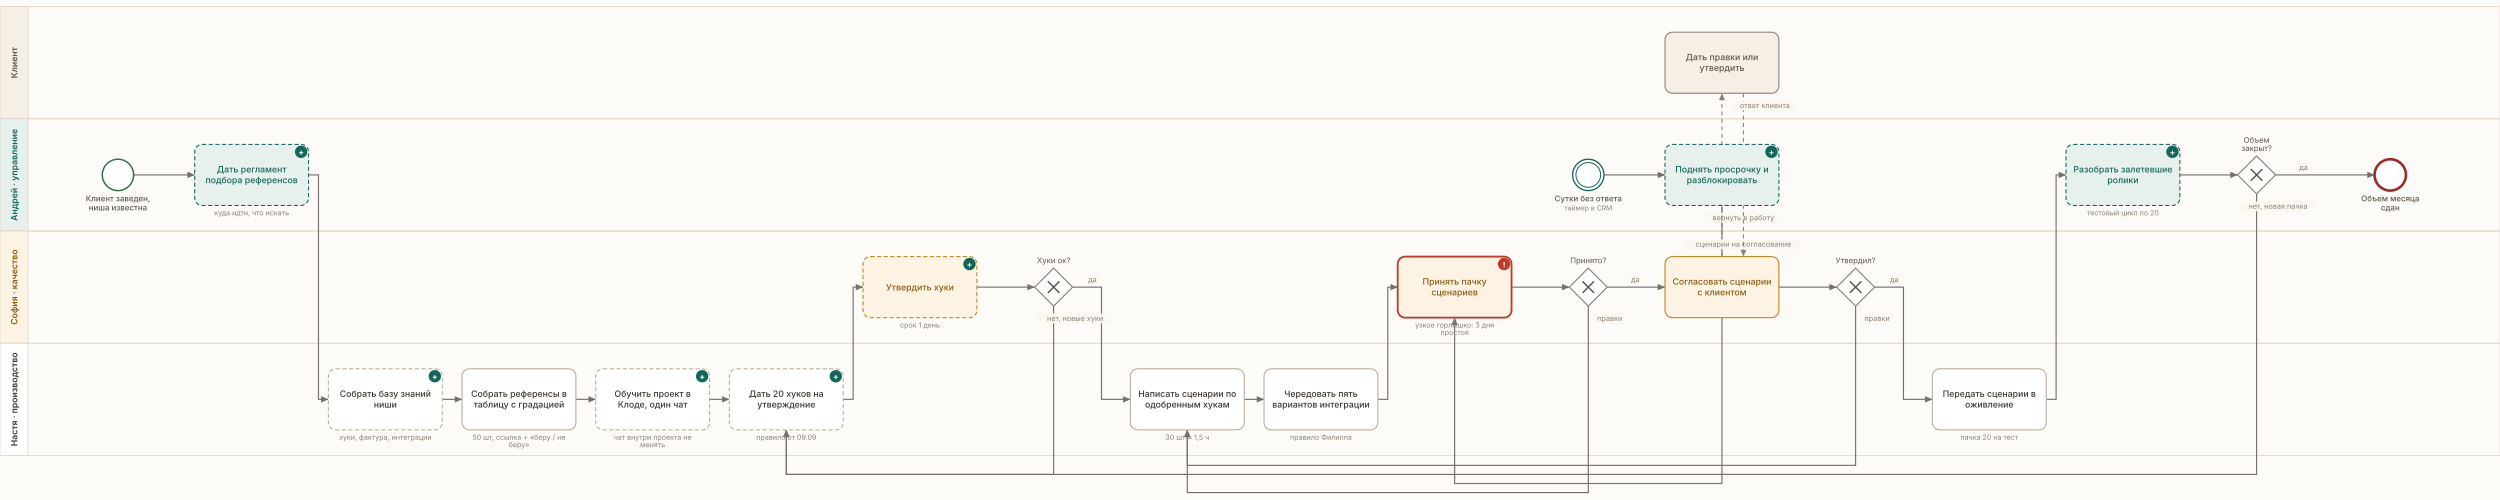
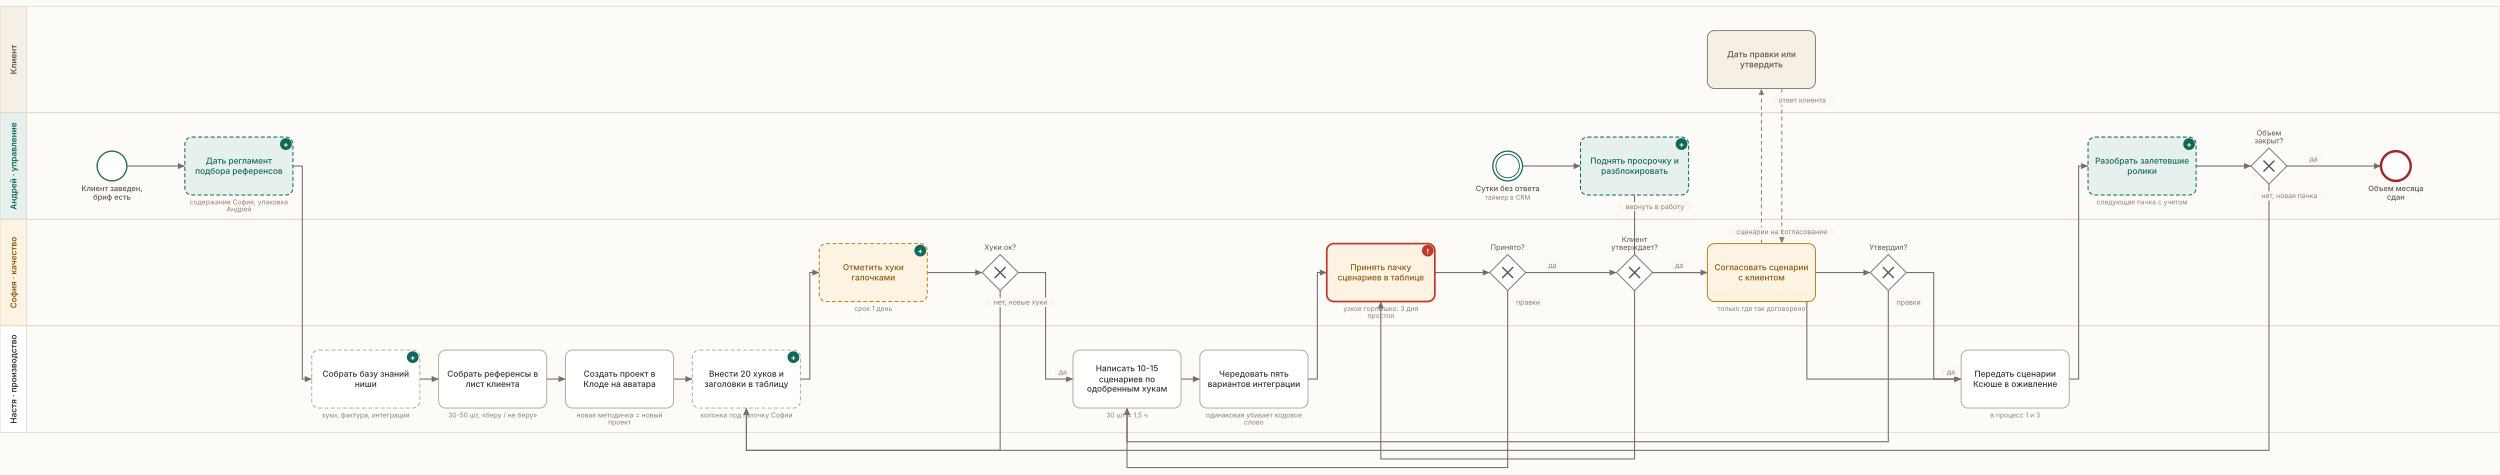
- <svg xmlns="http://www.w3.org/2000/svg" viewBox="0 0 3030 606" width="3030" height="606" font-family="Golos Text, -apple-system, system-ui, sans-serif" role="img">
+ <svg xmlns="http://www.w3.org/2000/svg" viewBox="0 0 3192 606" width="3192" height="606" font-family="Golos Text, -apple-system, system-ui, sans-serif" role="img">
  <defs>
    <marker id="arr" viewBox="0 0 10 10" refX="9" refY="5" markerWidth="7" markerHeight="7" orient="auto-start-reverse">
      <path d="M0 1 L9 5 L0 9 z" fill="#77706A" />
    </marker>
    <marker id="arrM" viewBox="0 0 10 10" refX="9" refY="5" markerWidth="7" markerHeight="7" orient="auto-start-reverse">
      <path d="M0 1 L9 5 L0 9 z" fill="#8C8177" />
    </marker>
  </defs>
-   <rect x="0" y="0" width="3030" height="606" fill="#FDFBF7" />
-   <rect x="0" y="8" width="3030" height="136" fill="none" stroke="#E1D7C8" stroke-width="1" />
+   <rect x="0" y="0" width="3192" height="606" fill="#FDFBF7" />
+   <rect x="0" y="8" width="3192" height="136" fill="none" stroke="#E1D7C8" stroke-width="1" />
  <rect x="0" y="8" width="34" height="136" fill="#F5EFE6" stroke="#E1D7C8" />
  <text transform="translate(21.0,76.0) rotate(-90)" text-anchor="middle" font-size="10.5" font-weight="600" fill="#5D554C">Клиент</text>
-   <rect x="0" y="144" width="3030" height="136" fill="none" stroke="#E1D7C8" stroke-width="1" />
+   <rect x="0" y="144" width="3192" height="136" fill="none" stroke="#E1D7C8" stroke-width="1" />
  <rect x="0" y="144" width="34" height="136" fill="#E6F0ED" stroke="#E1D7C8" />
  <text transform="translate(21.0,212.0) rotate(-90)" text-anchor="middle" font-size="10.5" font-weight="600" fill="#12665A">Андрей · управление</text>
-   <rect x="0" y="280" width="3030" height="136" fill="none" stroke="#E1D7C8" stroke-width="1" />
+   <rect x="0" y="280" width="3192" height="136" fill="none" stroke="#E1D7C8" stroke-width="1" />
  <rect x="0" y="280" width="34" height="136" fill="#FDF3E2" stroke="#E1D7C8" />
  <text transform="translate(21.0,348.0) rotate(-90)" text-anchor="middle" font-size="10.5" font-weight="600" fill="#8A5A0F">София · качество</text>
-   <rect x="0" y="416" width="3030" height="136" fill="none" stroke="#E1D7C8" stroke-width="1" />
+   <rect x="0" y="416" width="3192" height="136" fill="none" stroke="#E1D7C8" stroke-width="1" />
  <rect x="0" y="416" width="34" height="136" fill="#FFFFFF" stroke="#E1D7C8" />
  <text transform="translate(21.0,484.0) rotate(-90)" text-anchor="middle" font-size="10.5" font-weight="600" fill="#3A342D">Настя · производство</text>
  <path d="M162 212 L236 212" fill="none" stroke="#77706A" stroke-width="1.4" marker-end="url(#arr)" />
  <path d="M374 212 L386 212 L386 484 L398 484" fill="none" stroke="#77706A" stroke-width="1.4" marker-end="url(#arr)" />
  <path d="M536 484 L560 484" fill="none" stroke="#77706A" stroke-width="1.4" marker-end="url(#arr)" />
  <path d="M698 484 L722 484" fill="none" stroke="#77706A" stroke-width="1.4" marker-end="url(#arr)" />
  <path d="M860 484 L884 484" fill="none" stroke="#77706A" stroke-width="1.4" marker-end="url(#arr)" />
  <path d="M1022 484 L1034 484 L1034 348 L1046 348" fill="none" stroke="#77706A" stroke-width="1.4" marker-end="url(#arr)" />
  <path d="M1184 348 L1254 348" fill="none" stroke="#77706A" stroke-width="1.4" marker-end="url(#arr)" />
  <path d="M1300 348 L1335 348 L1335 484 L1370 484" fill="none" stroke="#77706A" stroke-width="1.4" marker-end="url(#arr)" />
-   <rect x="1314" y="333" width="19" height="12" rx="3" fill="#FBF7F1" opacity=".92" />
-   <text x="1324" y="342" text-anchor="middle" font-size="8.8" fill="#8C8177">да</text>
+   <rect x="1347" y="469" width="19" height="12" rx="3" fill="#FBF7F1" opacity=".92" />
+   <text x="1357" y="478" text-anchor="middle" font-size="8.8" fill="#8C8177">да</text>
  <path d="M1277 371 L1277 575 L953 575 L953 521" fill="none" stroke="#77706A" stroke-width="1.4" marker-end="url(#arr)" />
  <rect x="1258" y="380" width="89" height="12" rx="3" fill="#FBF7F1" opacity=".92" />
  <text x="1303" y="389" text-anchor="middle" font-size="8.8" fill="#8C8177">нет, новые хуки</text>
  <path d="M1508 484 L1532 484" fill="none" stroke="#77706A" stroke-width="1.4" marker-end="url(#arr)" />
  <path d="M1670 484 L1682 484 L1682 348 L1694 348" fill="none" stroke="#77706A" stroke-width="1.4" marker-end="url(#arr)" />
  <path d="M1832 348 L1902 348" fill="none" stroke="#77706A" stroke-width="1.4" marker-end="url(#arr)" />
  <path d="M1944 212 L2018 212" fill="none" stroke="#77706A" stroke-width="1.4" marker-end="url(#arr)" />
  <path d="M2087 249 L2087 586 L1763 586 L1763 385" fill="none" stroke="#77706A" stroke-width="1.4" marker-end="url(#arr)" />
  <rect x="2066" y="258" width="94" height="12" rx="3" fill="#FBF7F1" opacity=".92" />
  <text x="2113" y="267" text-anchor="middle" font-size="8.8" fill="#8C8177">вернуть в работу</text>
-   <path d="M1948 348 L2018 348" fill="none" stroke="#77706A" stroke-width="1.4" marker-end="url(#arr)" />
+   <path d="M1948 348 L2064 348" fill="none" stroke="#77706A" stroke-width="1.4" marker-end="url(#arr)" />
  <rect x="1973" y="333" width="19" height="12" rx="3" fill="#FBF7F1" opacity=".92" />
  <text x="1982" y="342" text-anchor="middle" font-size="8.8" fill="#8C8177">да</text>
  <path d="M1925 371 L1925 597 L1439 597 L1439 521" fill="none" stroke="#77706A" stroke-width="1.4" marker-end="url(#arr)" />
  <rect x="1931" y="380" width="40" height="12" rx="3" fill="#FBF7F1" opacity=".92" />
  <text x="1951" y="389" text-anchor="middle" font-size="8.8" fill="#8C8177">правки</text>
-   <path d="M2156 348 L2226 348" fill="none" stroke="#77706A" stroke-width="1.4" marker-end="url(#arr)" />
-   <path d="M2272 348 L2307 348 L2307 484 L2342 484" fill="none" stroke="#77706A" stroke-width="1.4" marker-end="url(#arr)" />
-   <rect x="2286" y="333" width="19" height="12" rx="3" fill="#FBF7F1" opacity=".92" />
-   <text x="2296" y="342" text-anchor="middle" font-size="8.8" fill="#8C8177">да</text>
-   <path d="M2249 371 L2249 564 L1439 564 L1439 521" fill="none" stroke="#77706A" stroke-width="1.4" marker-end="url(#arr)" />
-   <rect x="2255" y="380" width="40" height="12" rx="3" fill="#FBF7F1" opacity=".92" />
-   <text x="2275" y="389" text-anchor="middle" font-size="8.8" fill="#8C8177">правки</text>
-   <path d="M2480 484 L2492 484 L2492 212 L2504 212" fill="none" stroke="#77706A" stroke-width="1.4" marker-end="url(#arr)" />
-   <path d="M2642 212 L2712 212" fill="none" stroke="#77706A" stroke-width="1.4" marker-end="url(#arr)" />
-   <path d="M2758 212 L2878 212" fill="none" stroke="#77706A" stroke-width="1.4" marker-end="url(#arr)" />
-   <rect x="2783" y="197" width="19" height="12" rx="3" fill="#FBF7F1" opacity=".92" />
-   <text x="2792" y="206" text-anchor="middle" font-size="8.8" fill="#8C8177">да</text>
-   <path d="M2735 235 L2735 575 L953 575 L953 521" fill="none" stroke="#77706A" stroke-width="1.4" marker-end="url(#arr)" />
-   <rect x="2714" y="244" width="94" height="12" rx="3" fill="#FBF7F1" opacity=".92" />
-   <text x="2761" y="253" text-anchor="middle" font-size="8.8" fill="#8C8177">нет, новая пачка</text>
-   <path d="M2087 311 L2087 113" fill="none" stroke="#8C8177" stroke-width="1.3" stroke-dasharray="5 4" marker-end="url(#arrM)" />
-   <rect x="2044" y="290" width="138" height="12" rx="3" fill="#FBF7F1" opacity=".92" />
-   <text x="2113" y="299" text-anchor="middle" font-size="8.8" fill="#8C8177">сценарии на согласование</text>
-   <path d="M2113 113 L2113 311" fill="none" stroke="#8C8177" stroke-width="1.3" stroke-dasharray="5 4" marker-end="url(#arrM)" />
-   <rect x="2100" y="122" width="78" height="12" rx="3" fill="#FBF7F1" opacity=".92" />
-   <text x="2139" y="131" text-anchor="middle" font-size="8.8" fill="#8C8177">ответ клиента</text>
+   <path d="M2110 348 L2180 348" fill="none" stroke="#77706A" stroke-width="1.4" marker-end="url(#arr)" />
+   <rect x="2135" y="333" width="19" height="12" rx="3" fill="#FBF7F1" opacity=".92" />
+   <text x="2144" y="342" text-anchor="middle" font-size="8.8" fill="#8C8177">да</text>
+   <path d="M2110 348 L2307 348 L2307 484 L2504 484" fill="none" stroke="#77706A" stroke-width="1.4" marker-end="url(#arr)" />
+   <rect x="2476" y="469" width="24" height="12" rx="3" fill="#FBF7F1" opacity=".92" />
+   <text x="2488" y="478" text-anchor="middle" font-size="8.8" fill="#8C8177">нет</text>
+   <path d="M2318 348 L2388 348" fill="none" stroke="#77706A" stroke-width="1.4" marker-end="url(#arr)" />
+   <path d="M2434 348 L2469 348 L2469 484 L2504 484" fill="none" stroke="#77706A" stroke-width="1.4" marker-end="url(#arr)" />
+   <rect x="2481" y="469" width="19" height="12" rx="3" fill="#FBF7F1" opacity=".92" />
+   <text x="2491" y="478" text-anchor="middle" font-size="8.8" fill="#8C8177">да</text>
+   <path d="M2411 371 L2411 564 L1439 564 L1439 521" fill="none" stroke="#77706A" stroke-width="1.4" marker-end="url(#arr)" />
+   <rect x="2417" y="380" width="40" height="12" rx="3" fill="#FBF7F1" opacity=".92" />
+   <text x="2437" y="389" text-anchor="middle" font-size="8.8" fill="#8C8177">правки</text>
+   <path d="M2642 484 L2654 484 L2654 212 L2666 212" fill="none" stroke="#77706A" stroke-width="1.4" marker-end="url(#arr)" />
+   <path d="M2804 212 L2874 212" fill="none" stroke="#77706A" stroke-width="1.4" marker-end="url(#arr)" />
+   <path d="M2920 212 L3040 212" fill="none" stroke="#77706A" stroke-width="1.4" marker-end="url(#arr)" />
+   <rect x="2945" y="197" width="19" height="12" rx="3" fill="#FBF7F1" opacity=".92" />
+   <text x="2954" y="206" text-anchor="middle" font-size="8.8" fill="#8C8177">да</text>
+   <path d="M2897 235 L2897 575 L953 575 L953 521" fill="none" stroke="#77706A" stroke-width="1.4" marker-end="url(#arr)" />
+   <rect x="2876" y="244" width="94" height="12" rx="3" fill="#FBF7F1" opacity=".92" />
+   <text x="2923" y="253" text-anchor="middle" font-size="8.8" fill="#8C8177">нет, новая пачка</text>
+   <path d="M2249 311 L2249 113" fill="none" stroke="#8C8177" stroke-width="1.3" stroke-dasharray="5 4" marker-end="url(#arrM)" />
+   <rect x="2206" y="290" width="138" height="12" rx="3" fill="#FBF7F1" opacity=".92" />
+   <text x="2275" y="299" text-anchor="middle" font-size="8.8" fill="#8C8177">сценарии на согласование</text>
+   <path d="M2275 113 L2275 311" fill="none" stroke="#8C8177" stroke-width="1.3" stroke-dasharray="5 4" marker-end="url(#arrM)" />
+   <rect x="2262" y="122" width="78" height="12" rx="3" fill="#FBF7F1" opacity=".92" />
+   <text x="2301" y="131" text-anchor="middle" font-size="8.8" fill="#8C8177">ответ клиента</text>
  <circle cx="143" cy="212" r="19" fill="#fff" stroke="#2F6F4F" stroke-width="1.8" />
  <text x="143" y="244" text-anchor="middle" font-size="9.6" fill="#5D554C" font-weight="500">Клиент заведен,</text>
-   <text x="143" y="255" text-anchor="middle" font-size="9.6" fill="#5D554C" font-weight="500">ниша известна</text>
+   <text x="143" y="255" text-anchor="middle" font-size="9.6" fill="#5D554C" font-weight="500">бриф есть</text>
  <g class="nd" data-id="task-reglament">
    <rect x="236" y="175" width="138" height="74" rx="9" fill="#E6F0ED" stroke="#12665A" stroke-width="1.3" stroke-dasharray="5 3" />
    <text x="305" y="209" text-anchor="middle" font-size="10.6" fill="#12665A" font-weight="500">Дать регламент</text>
    <text x="305" y="222" text-anchor="middle" font-size="10.6" fill="#12665A" font-weight="500">подбора референсов</text>
-     <text x="305" y="261" text-anchor="middle" font-size="8.6" fill="#8C8177">куда идти, что искать</text>
+     <text x="305" y="261" text-anchor="middle" font-size="8.6" fill="#8C8177">содержание София, упаковка</text>
+     <text x="305" y="270" text-anchor="middle" font-size="8.6" fill="#8C8177">Андрей</text>
    <circle cx="365" cy="184" r="7.5" fill="#12665A" />
    <text x="365" y="188" text-anchor="middle" font-size="10" fill="#fff" font-weight="700">+</text>
  </g>
  <g class="nd" data-id="task-baza">
    <rect x="398" y="447" width="138" height="74" rx="9" fill="#FFFFFF" stroke="#B9AC99" stroke-width="1.3" stroke-dasharray="5 3" />
    <text x="467" y="481" text-anchor="middle" font-size="10.6" fill="#3A342D" font-weight="500">Собрать базу знаний</text>
    <text x="467" y="494" text-anchor="middle" font-size="10.6" fill="#3A342D" font-weight="500">ниши</text>
    <text x="467" y="533" text-anchor="middle" font-size="8.6" fill="#8C8177">хуки, фактура, интеграции</text>
    <circle cx="527" cy="456" r="7.5" fill="#12665A" />
    <text x="527" y="460" text-anchor="middle" font-size="10" fill="#fff" font-weight="700">+</text>
  </g>
  <g class="nd" data-id="task-ref">
    <rect x="560" y="447" width="138" height="74" rx="9" fill="#FFFFFF" stroke="#B9AC99" stroke-width="1.3" />
    <text x="629" y="481" text-anchor="middle" font-size="10.6" fill="#3A342D" font-weight="500">Собрать референсы в</text>
-     <text x="629" y="494" text-anchor="middle" font-size="10.6" fill="#3A342D" font-weight="500">таблицу с градацией</text>
-     <text x="629" y="533" text-anchor="middle" font-size="8.6" fill="#8C8177">50 шт, ссылка + «беру / не</text>
-     <text x="629" y="542" text-anchor="middle" font-size="8.6" fill="#8C8177">беру»</text>
+     <text x="629" y="494" text-anchor="middle" font-size="10.6" fill="#3A342D" font-weight="500">лист клиента</text>
+     <text x="629" y="533" text-anchor="middle" font-size="8.6" fill="#8C8177">30-50 шт, «беру / не беру»</text>
  </g>
  <g class="nd" data-id="task-klod">
-     <rect x="722" y="447" width="138" height="74" rx="9" fill="#FFFFFF" stroke="#B9AC99" stroke-width="1.3" stroke-dasharray="5 3" />
-     <text x="791" y="481" text-anchor="middle" font-size="10.6" fill="#3A342D" font-weight="500">Обучить проект в</text>
-     <text x="791" y="494" text-anchor="middle" font-size="10.6" fill="#3A342D" font-weight="500">Клоде, один чат</text>
-     <text x="791" y="533" text-anchor="middle" font-size="8.6" fill="#8C8177">чат внутри проекта не</text>
-     <text x="791" y="542" text-anchor="middle" font-size="8.6" fill="#8C8177">менять</text>
-     <circle cx="851" cy="456" r="7.5" fill="#12665A" />
-     <text x="851" y="460" text-anchor="middle" font-size="10" fill="#fff" font-weight="700">+</text>
+     <rect x="722" y="447" width="138" height="74" rx="9" fill="#FFFFFF" stroke="#B9AC99" stroke-width="1.3" />
+     <text x="791" y="481" text-anchor="middle" font-size="10.6" fill="#3A342D" font-weight="500">Создать проект в</text>
+     <text x="791" y="494" text-anchor="middle" font-size="10.6" fill="#3A342D" font-weight="500">Клоде на аватара</text>
+     <text x="791" y="533" text-anchor="middle" font-size="8.6" fill="#8C8177">новая методичка = новый</text>
+     <text x="791" y="542" text-anchor="middle" font-size="8.6" fill="#8C8177">проект</text>
  </g>
  <g class="nd" data-id="task-hooks">
    <rect x="884" y="447" width="138" height="74" rx="9" fill="#FFFFFF" stroke="#B9AC99" stroke-width="1.3" stroke-dasharray="5 3" />
-     <text x="953" y="481" text-anchor="middle" font-size="10.6" fill="#3A342D" font-weight="500">Дать 20 хуков на</text>
-     <text x="953" y="494" text-anchor="middle" font-size="10.6" fill="#3A342D" font-weight="500">утверждение</text>
-     <text x="953" y="533" text-anchor="middle" font-size="8.6" fill="#8C8177">правило от 09.09</text>
+     <text x="953" y="481" text-anchor="middle" font-size="10.6" fill="#3A342D" font-weight="500">Внести 20 хуков и</text>
+     <text x="953" y="494" text-anchor="middle" font-size="10.6" fill="#3A342D" font-weight="500">заголовки в таблицу</text>
+     <text x="953" y="533" text-anchor="middle" font-size="8.6" fill="#8C8177">колонка под галочку Софии</text>
    <circle cx="1013" cy="456" r="7.5" fill="#12665A" />
    <text x="1013" y="460" text-anchor="middle" font-size="10" fill="#fff" font-weight="700">+</text>
  </g>
  <g class="nd" data-id="task-ok-hooks">
    <rect x="1046" y="311" width="138" height="74" rx="9" fill="#FDF3E2" stroke="#C08417" stroke-width="1.3" stroke-dasharray="5 3" />
-     <text x="1115" y="352" text-anchor="middle" font-size="10.6" fill="#8A5A0F" font-weight="500">Утвердить хуки</text>
+     <text x="1115" y="345" text-anchor="middle" font-size="10.6" fill="#8A5A0F" font-weight="500">Отметить хуки</text>
+     <text x="1115" y="358" text-anchor="middle" font-size="10.6" fill="#8A5A0F" font-weight="500">галочками</text>
    <text x="1115" y="397" text-anchor="middle" font-size="8.6" fill="#8C8177">срок 1 день</text>
    <circle cx="1175" cy="320" r="7.5" fill="#12665A" />
    <text x="1175" y="324" text-anchor="middle" font-size="10" fill="#fff" font-weight="700">+</text>
  </g>
  <polygon points="1277,325 1300,348 1277,371 1254,348" fill="#fff" stroke="#8C8177" stroke-width="1.4" />
  <path d="M1270 341 L1284 355 M1284 341 L1270 355" stroke="#5D554C" stroke-width="1.8" />
  <text x="1277" y="319" text-anchor="middle" font-size="9.4" fill="#5D554C">Хуки ок?</text>
  <g class="nd" data-id="task-scen">
    <rect x="1370" y="447" width="138" height="74" rx="9" fill="#FFFFFF" stroke="#B9AC99" stroke-width="1.3" />
-     <text x="1439" y="481" text-anchor="middle" font-size="10.6" fill="#3A342D" font-weight="500">Написать сценарии по</text>
-     <text x="1439" y="494" text-anchor="middle" font-size="10.6" fill="#3A342D" font-weight="500">одобренным хукам</text>
+     <text x="1439" y="474" text-anchor="middle" font-size="10.6" fill="#3A342D" font-weight="500">Написать 10-15</text>
+     <text x="1439" y="488" text-anchor="middle" font-size="10.6" fill="#3A342D" font-weight="500">сценариев по</text>
+     <text x="1439" y="500" text-anchor="middle" font-size="10.6" fill="#3A342D" font-weight="500">одобренным хукам</text>
    <text x="1439" y="533" text-anchor="middle" font-size="8.6" fill="#8C8177">30 шт ≈ 1,5 ч</text>
  </g>
  <g class="nd" data-id="task-integr">
    <rect x="1532" y="447" width="138" height="74" rx="9" fill="#FFFFFF" stroke="#B9AC99" stroke-width="1.3" />
    <text x="1601" y="481" text-anchor="middle" font-size="10.6" fill="#3A342D" font-weight="500">Чередовать пять</text>
    <text x="1601" y="494" text-anchor="middle" font-size="10.6" fill="#3A342D" font-weight="500">вариантов интеграции</text>
-     <text x="1601" y="533" text-anchor="middle" font-size="8.6" fill="#8C8177">правило Филиппа</text>
+     <text x="1601" y="533" text-anchor="middle" font-size="8.6" fill="#8C8177">одинаковая убивает кодовое</text>
+     <text x="1601" y="542" text-anchor="middle" font-size="8.6" fill="#8C8177">слово</text>
  </g>
  <g class="nd" data-id="task-priemka">
    <rect x="1694" y="311" width="138" height="74" rx="9" fill="#FDF3E2" stroke="#C0392B" stroke-width="2.2" />
    <text x="1763" y="345" text-anchor="middle" font-size="10.6" fill="#8A5A0F" font-weight="500">Принять пачку</text>
-     <text x="1763" y="358" text-anchor="middle" font-size="10.6" fill="#8A5A0F" font-weight="500">сценариев</text>
+     <text x="1763" y="358" text-anchor="middle" font-size="10.6" fill="#8A5A0F" font-weight="500">сценариев в таблице</text>
    <text x="1763" y="397" text-anchor="middle" font-size="8.6" fill="#8C8177">узкое горлышко: 3 дня</text>
    <text x="1763" y="406" text-anchor="middle" font-size="8.6" fill="#8C8177">простоя</text>
    <circle cx="1823" cy="320" r="7.5" fill="#C0392B" />
    <text x="1823" y="324" text-anchor="middle" font-size="9" fill="#fff" font-weight="700">!</text>
  </g>
  <circle cx="1925" cy="212" r="19" fill="#fff" stroke="#12665A" stroke-width="1.6" />
  <circle cx="1925" cy="212" r="15" fill="none" stroke="#12665A" stroke-width="1.2" />
  <text x="1925" y="244" text-anchor="middle" font-size="9.6" fill="#5D554C" font-weight="500">Сутки без ответа</text>
  <text x="1925" y="255" text-anchor="middle" font-size="8.3" fill="#8C8177">таймер в CRM</text>
  <g class="nd" data-id="task-eskal">
    <rect x="2018" y="175" width="138" height="74" rx="9" fill="#E6F0ED" stroke="#12665A" stroke-width="1.3" stroke-dasharray="5 3" />
    <text x="2087" y="209" text-anchor="middle" font-size="10.6" fill="#12665A" font-weight="500">Поднять просрочку и</text>
    <text x="2087" y="222" text-anchor="middle" font-size="10.6" fill="#12665A" font-weight="500">разблокировать</text>
    <circle cx="2147" cy="184" r="7.5" fill="#12665A" />
    <text x="2147" y="188" text-anchor="middle" font-size="10" fill="#fff" font-weight="700">+</text>
  </g>
  <polygon points="1925,325 1948,348 1925,371 1902,348" fill="#fff" stroke="#8C8177" stroke-width="1.4" />
  <path d="M1918 341 L1932 355 M1932 341 L1918 355" stroke="#5D554C" stroke-width="1.8" />
  <text x="1925" y="319" text-anchor="middle" font-size="9.4" fill="#5D554C">Принято?</text>
+   <polygon points="2087,325 2110,348 2087,371 2064,348" fill="#fff" stroke="#8C8177" stroke-width="1.4" />
+   <path d="M2080 341 L2094 355 M2094 341 L2080 355" stroke="#5D554C" stroke-width="1.8" />
+   <text x="2087" y="309" text-anchor="middle" font-size="9.4" fill="#5D554C">Клиент</text>
+   <text x="2087" y="319" text-anchor="middle" font-size="9.4" fill="#5D554C">утверждает?</text>
  <g class="nd" data-id="task-send-s">
-     <rect x="2018" y="311" width="138" height="74" rx="9" fill="#FDF3E2" stroke="#C08417" stroke-width="1.3" />
-     <text x="2087" y="345" text-anchor="middle" font-size="10.6" fill="#8A5A0F" font-weight="500">Согласовать сценарии</text>
-     <text x="2087" y="358" text-anchor="middle" font-size="10.6" fill="#8A5A0F" font-weight="500">с клиентом</text>
+     <rect x="2180" y="311" width="138" height="74" rx="9" fill="#FDF3E2" stroke="#C08417" stroke-width="1.3" />
+     <text x="2249" y="345" text-anchor="middle" font-size="10.6" fill="#8A5A0F" font-weight="500">Согласовать сценарии</text>
+     <text x="2249" y="358" text-anchor="middle" font-size="10.6" fill="#8A5A0F" font-weight="500">с клиентом</text>
+     <text x="2249" y="397" text-anchor="middle" font-size="8.6" fill="#8C8177">только где так договорено</text>
  </g>
  <g class="nd" data-id="task-client-s">
-     <rect x="2018" y="39" width="138" height="74" rx="9" fill="#F5EFE6" stroke="#8C8177" stroke-width="1.3" />
-     <text x="2087" y="73" text-anchor="middle" font-size="10.6" fill="#5D554C" font-weight="500">Дать правки или</text>
-     <text x="2087" y="86" text-anchor="middle" font-size="10.6" fill="#5D554C" font-weight="500">утвердить</text>
-   </g>
-   <polygon points="2249,325 2272,348 2249,371 2226,348" fill="#fff" stroke="#8C8177" stroke-width="1.4" />
-   <path d="M2242 341 L2256 355 M2256 341 L2242 355" stroke="#5D554C" stroke-width="1.8" />
-   <text x="2249" y="319" text-anchor="middle" font-size="9.4" fill="#5D554C">Утвердил?</text>
+     <rect x="2180" y="39" width="138" height="74" rx="9" fill="#F5EFE6" stroke="#8C8177" stroke-width="1.3" />
+     <text x="2249" y="73" text-anchor="middle" font-size="10.6" fill="#5D554C" font-weight="500">Дать правки или</text>
+     <text x="2249" y="86" text-anchor="middle" font-size="10.6" fill="#5D554C" font-weight="500">утвердить</text>
+   </g>
+   <polygon points="2411,325 2434,348 2411,371 2388,348" fill="#fff" stroke="#8C8177" stroke-width="1.4" />
+   <path d="M2404 341 L2418 355 M2418 341 L2404 355" stroke="#5D554C" stroke-width="1.8" />
+   <text x="2411" y="319" text-anchor="middle" font-size="9.4" fill="#5D554C">Утвердил?</text>
  <g class="nd" data-id="task-peredat">
-     <rect x="2342" y="447" width="138" height="74" rx="9" fill="#FFFFFF" stroke="#B9AC99" stroke-width="1.3" />
-     <text x="2411" y="481" text-anchor="middle" font-size="10.6" fill="#3A342D" font-weight="500">Передать сценарии в</text>
-     <text x="2411" y="494" text-anchor="middle" font-size="10.6" fill="#3A342D" font-weight="500">оживление</text>
-     <text x="2411" y="533" text-anchor="middle" font-size="8.6" fill="#8C8177">пачка 20 на тест</text>
+     <rect x="2504" y="447" width="138" height="74" rx="9" fill="#FFFFFF" stroke="#B9AC99" stroke-width="1.3" />
+     <text x="2573" y="481" text-anchor="middle" font-size="10.6" fill="#3A342D" font-weight="500">Передать сценарии</text>
+     <text x="2573" y="494" text-anchor="middle" font-size="10.6" fill="#3A342D" font-weight="500">Ксюше в оживление</text>
+     <text x="2573" y="533" text-anchor="middle" font-size="8.6" fill="#8C8177">в процесс 1 и 3</text>
  </g>
  <g class="nd" data-id="task-analiz">
-     <rect x="2504" y="175" width="138" height="74" rx="9" fill="#E6F0ED" stroke="#12665A" stroke-width="1.3" stroke-dasharray="5 3" />
-     <text x="2573" y="209" text-anchor="middle" font-size="10.6" fill="#12665A" font-weight="500">Разобрать залетевшие</text>
-     <text x="2573" y="222" text-anchor="middle" font-size="10.6" fill="#12665A" font-weight="500">ролики</text>
-     <text x="2573" y="261" text-anchor="middle" font-size="8.6" fill="#8C8177">тестовый цикл по 20</text>
-     <circle cx="2633" cy="184" r="7.5" fill="#12665A" />
-     <text x="2633" y="188" text-anchor="middle" font-size="10" fill="#fff" font-weight="700">+</text>
-   </g>
-   <polygon points="2735,189 2758,212 2735,235 2712,212" fill="#fff" stroke="#8C8177" stroke-width="1.4" />
-   <path d="M2728 205 L2742 219 M2742 205 L2728 219" stroke="#5D554C" stroke-width="1.8" />
-   <text x="2735" y="173" text-anchor="middle" font-size="9.4" fill="#5D554C">Объем</text>
-   <text x="2735" y="183" text-anchor="middle" font-size="9.4" fill="#5D554C">закрыт?</text>
-   <circle cx="2897" cy="212" r="19" fill="#fff" stroke="#9B2C2C" stroke-width="3.2" />
-   <text x="2897" y="244" text-anchor="middle" font-size="9.6" fill="#5D554C" font-weight="500">Объем месяца</text>
-   <text x="2897" y="255" text-anchor="middle" font-size="9.6" fill="#5D554C" font-weight="500">сдан</text>
+     <rect x="2666" y="175" width="138" height="74" rx="9" fill="#E6F0ED" stroke="#12665A" stroke-width="1.3" stroke-dasharray="5 3" />
+     <text x="2735" y="209" text-anchor="middle" font-size="10.6" fill="#12665A" font-weight="500">Разобрать залетевшие</text>
+     <text x="2735" y="222" text-anchor="middle" font-size="10.6" fill="#12665A" font-weight="500">ролики</text>
+     <text x="2735" y="261" text-anchor="middle" font-size="8.6" fill="#8C8177">следующая пачка с учетом</text>
+     <circle cx="2795" cy="184" r="7.5" fill="#12665A" />
+     <text x="2795" y="188" text-anchor="middle" font-size="10" fill="#fff" font-weight="700">+</text>
+   </g>
+   <polygon points="2897,189 2920,212 2897,235 2874,212" fill="#fff" stroke="#8C8177" stroke-width="1.4" />
+   <path d="M2890 205 L2904 219 M2904 205 L2890 219" stroke="#5D554C" stroke-width="1.8" />
+   <text x="2897" y="173" text-anchor="middle" font-size="9.4" fill="#5D554C">Объем</text>
+   <text x="2897" y="183" text-anchor="middle" font-size="9.4" fill="#5D554C">закрыт?</text>
+   <circle cx="3059" cy="212" r="19" fill="#fff" stroke="#9B2C2C" stroke-width="3.2" />
+   <text x="3059" y="244" text-anchor="middle" font-size="9.6" fill="#5D554C" font-weight="500">Объем месяца</text>
+   <text x="3059" y="255" text-anchor="middle" font-size="9.6" fill="#5D554C" font-weight="500">сдан</text>
</svg>
